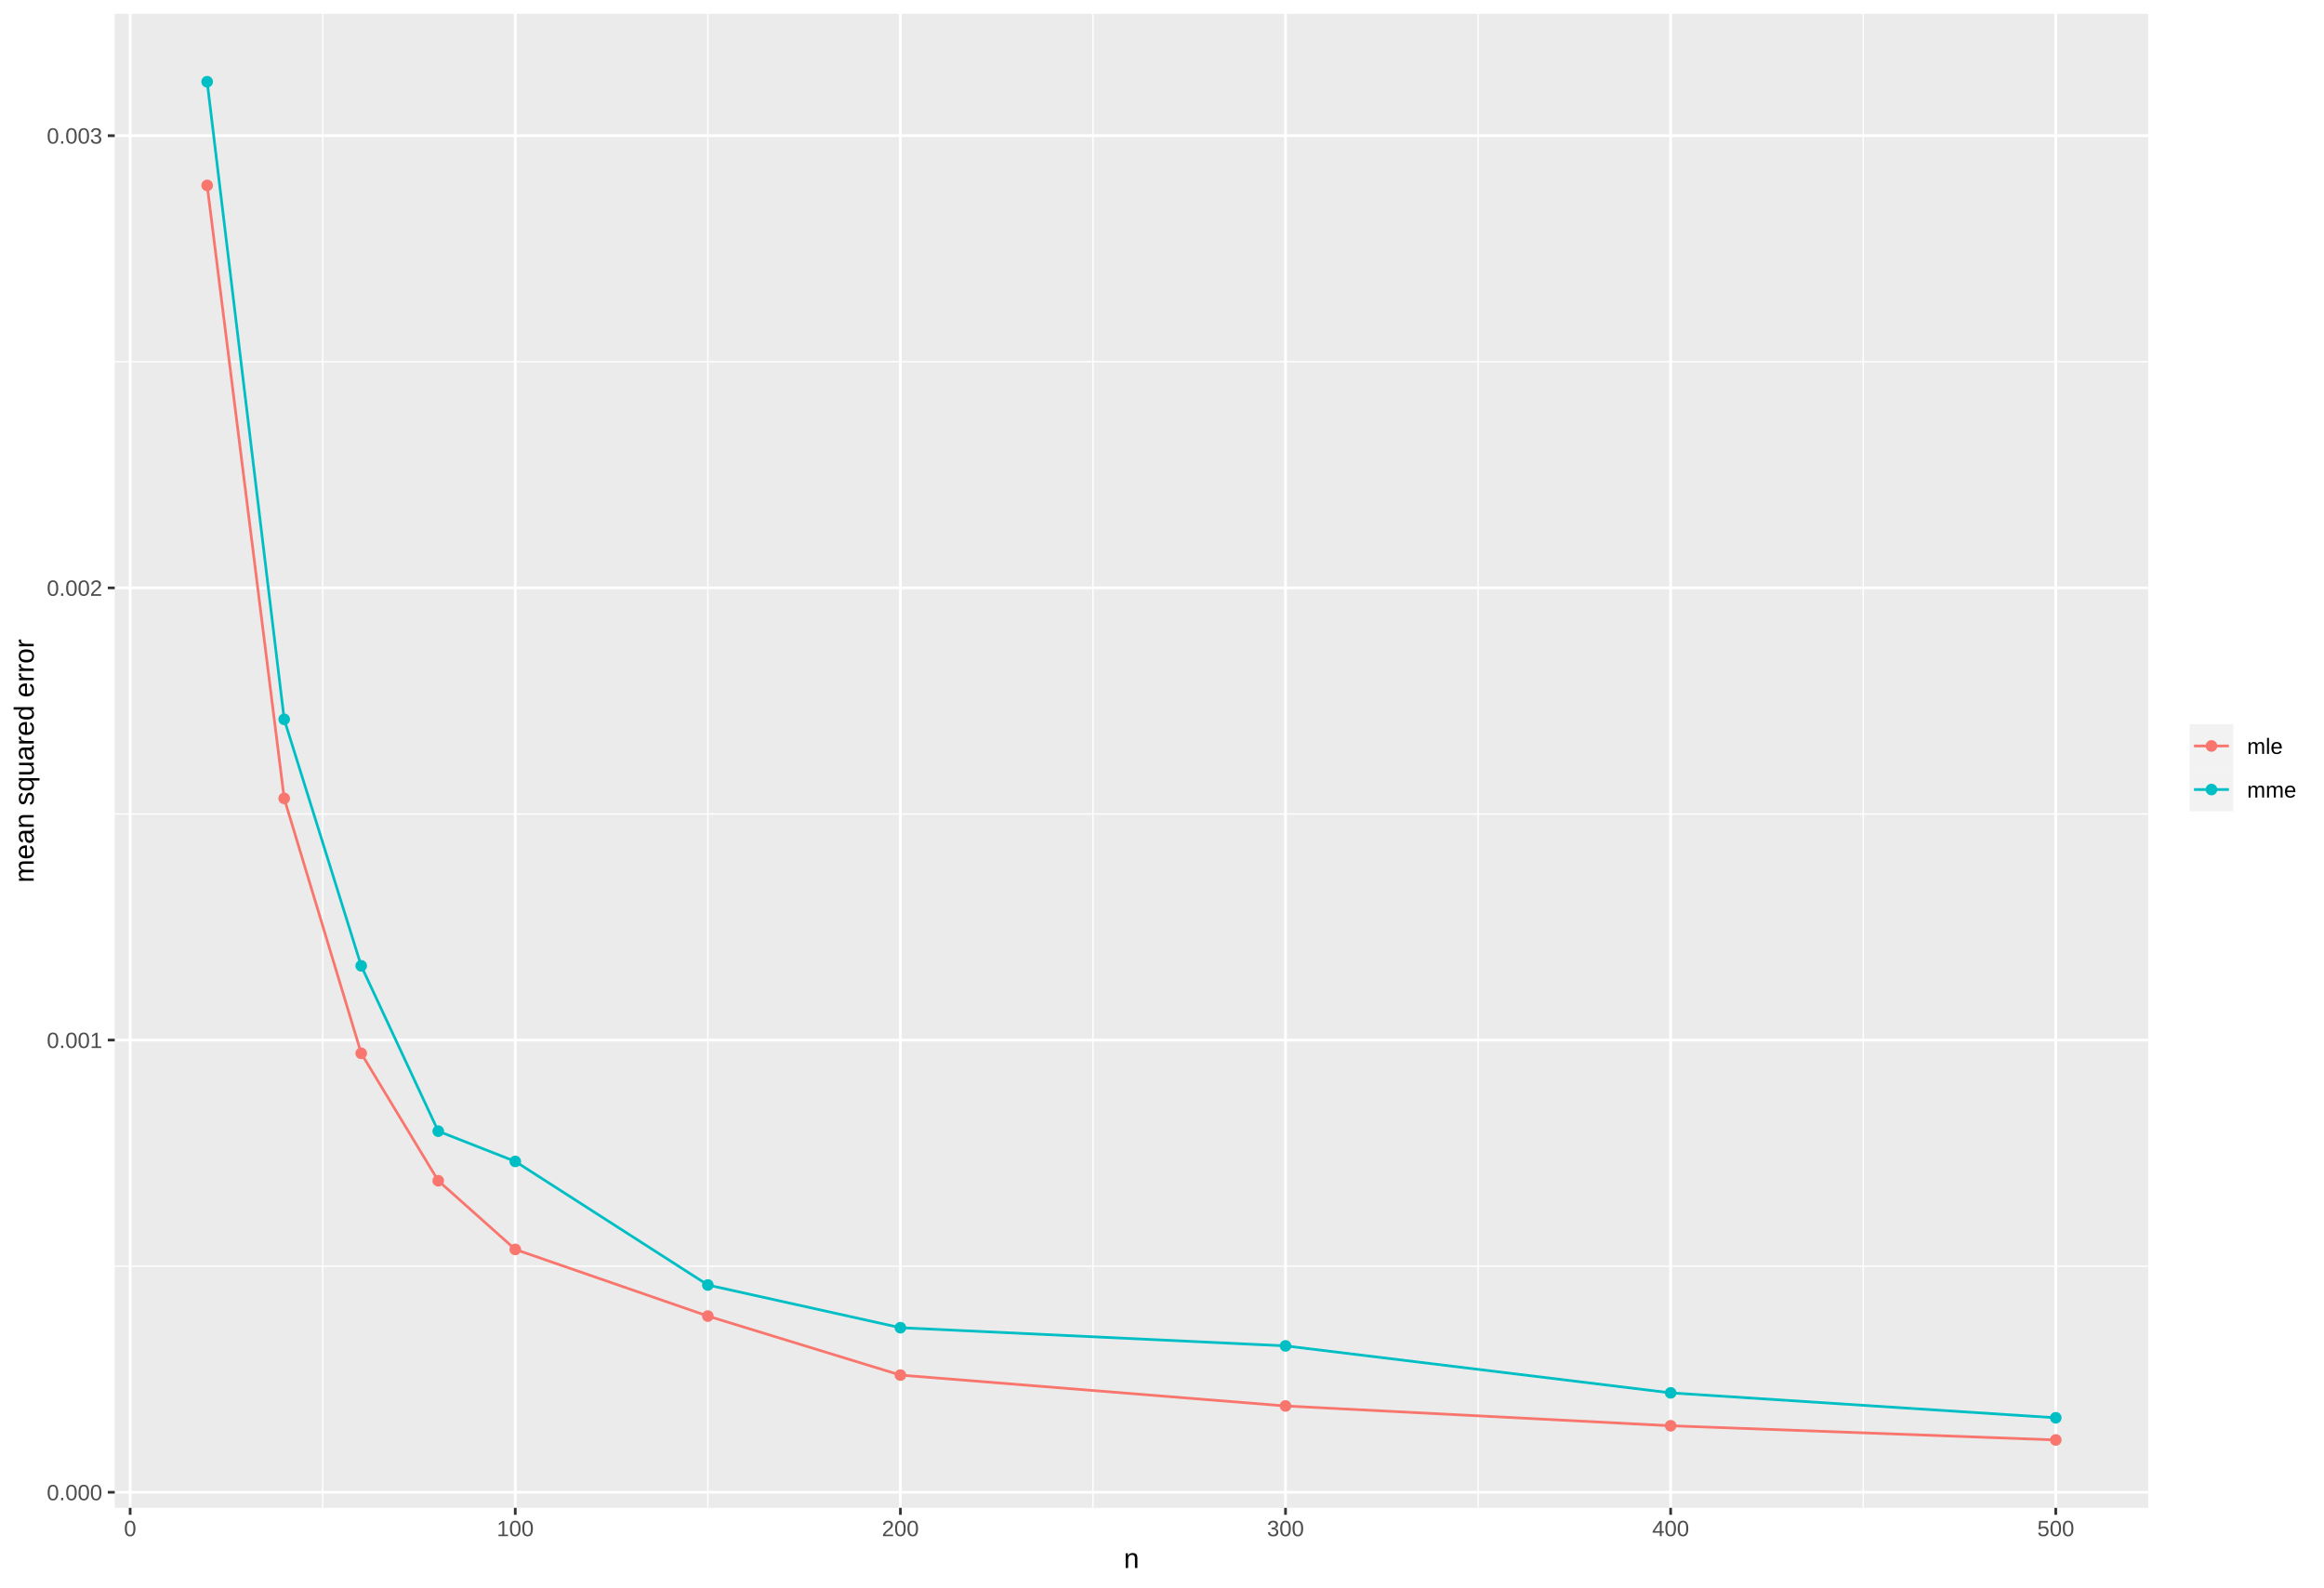
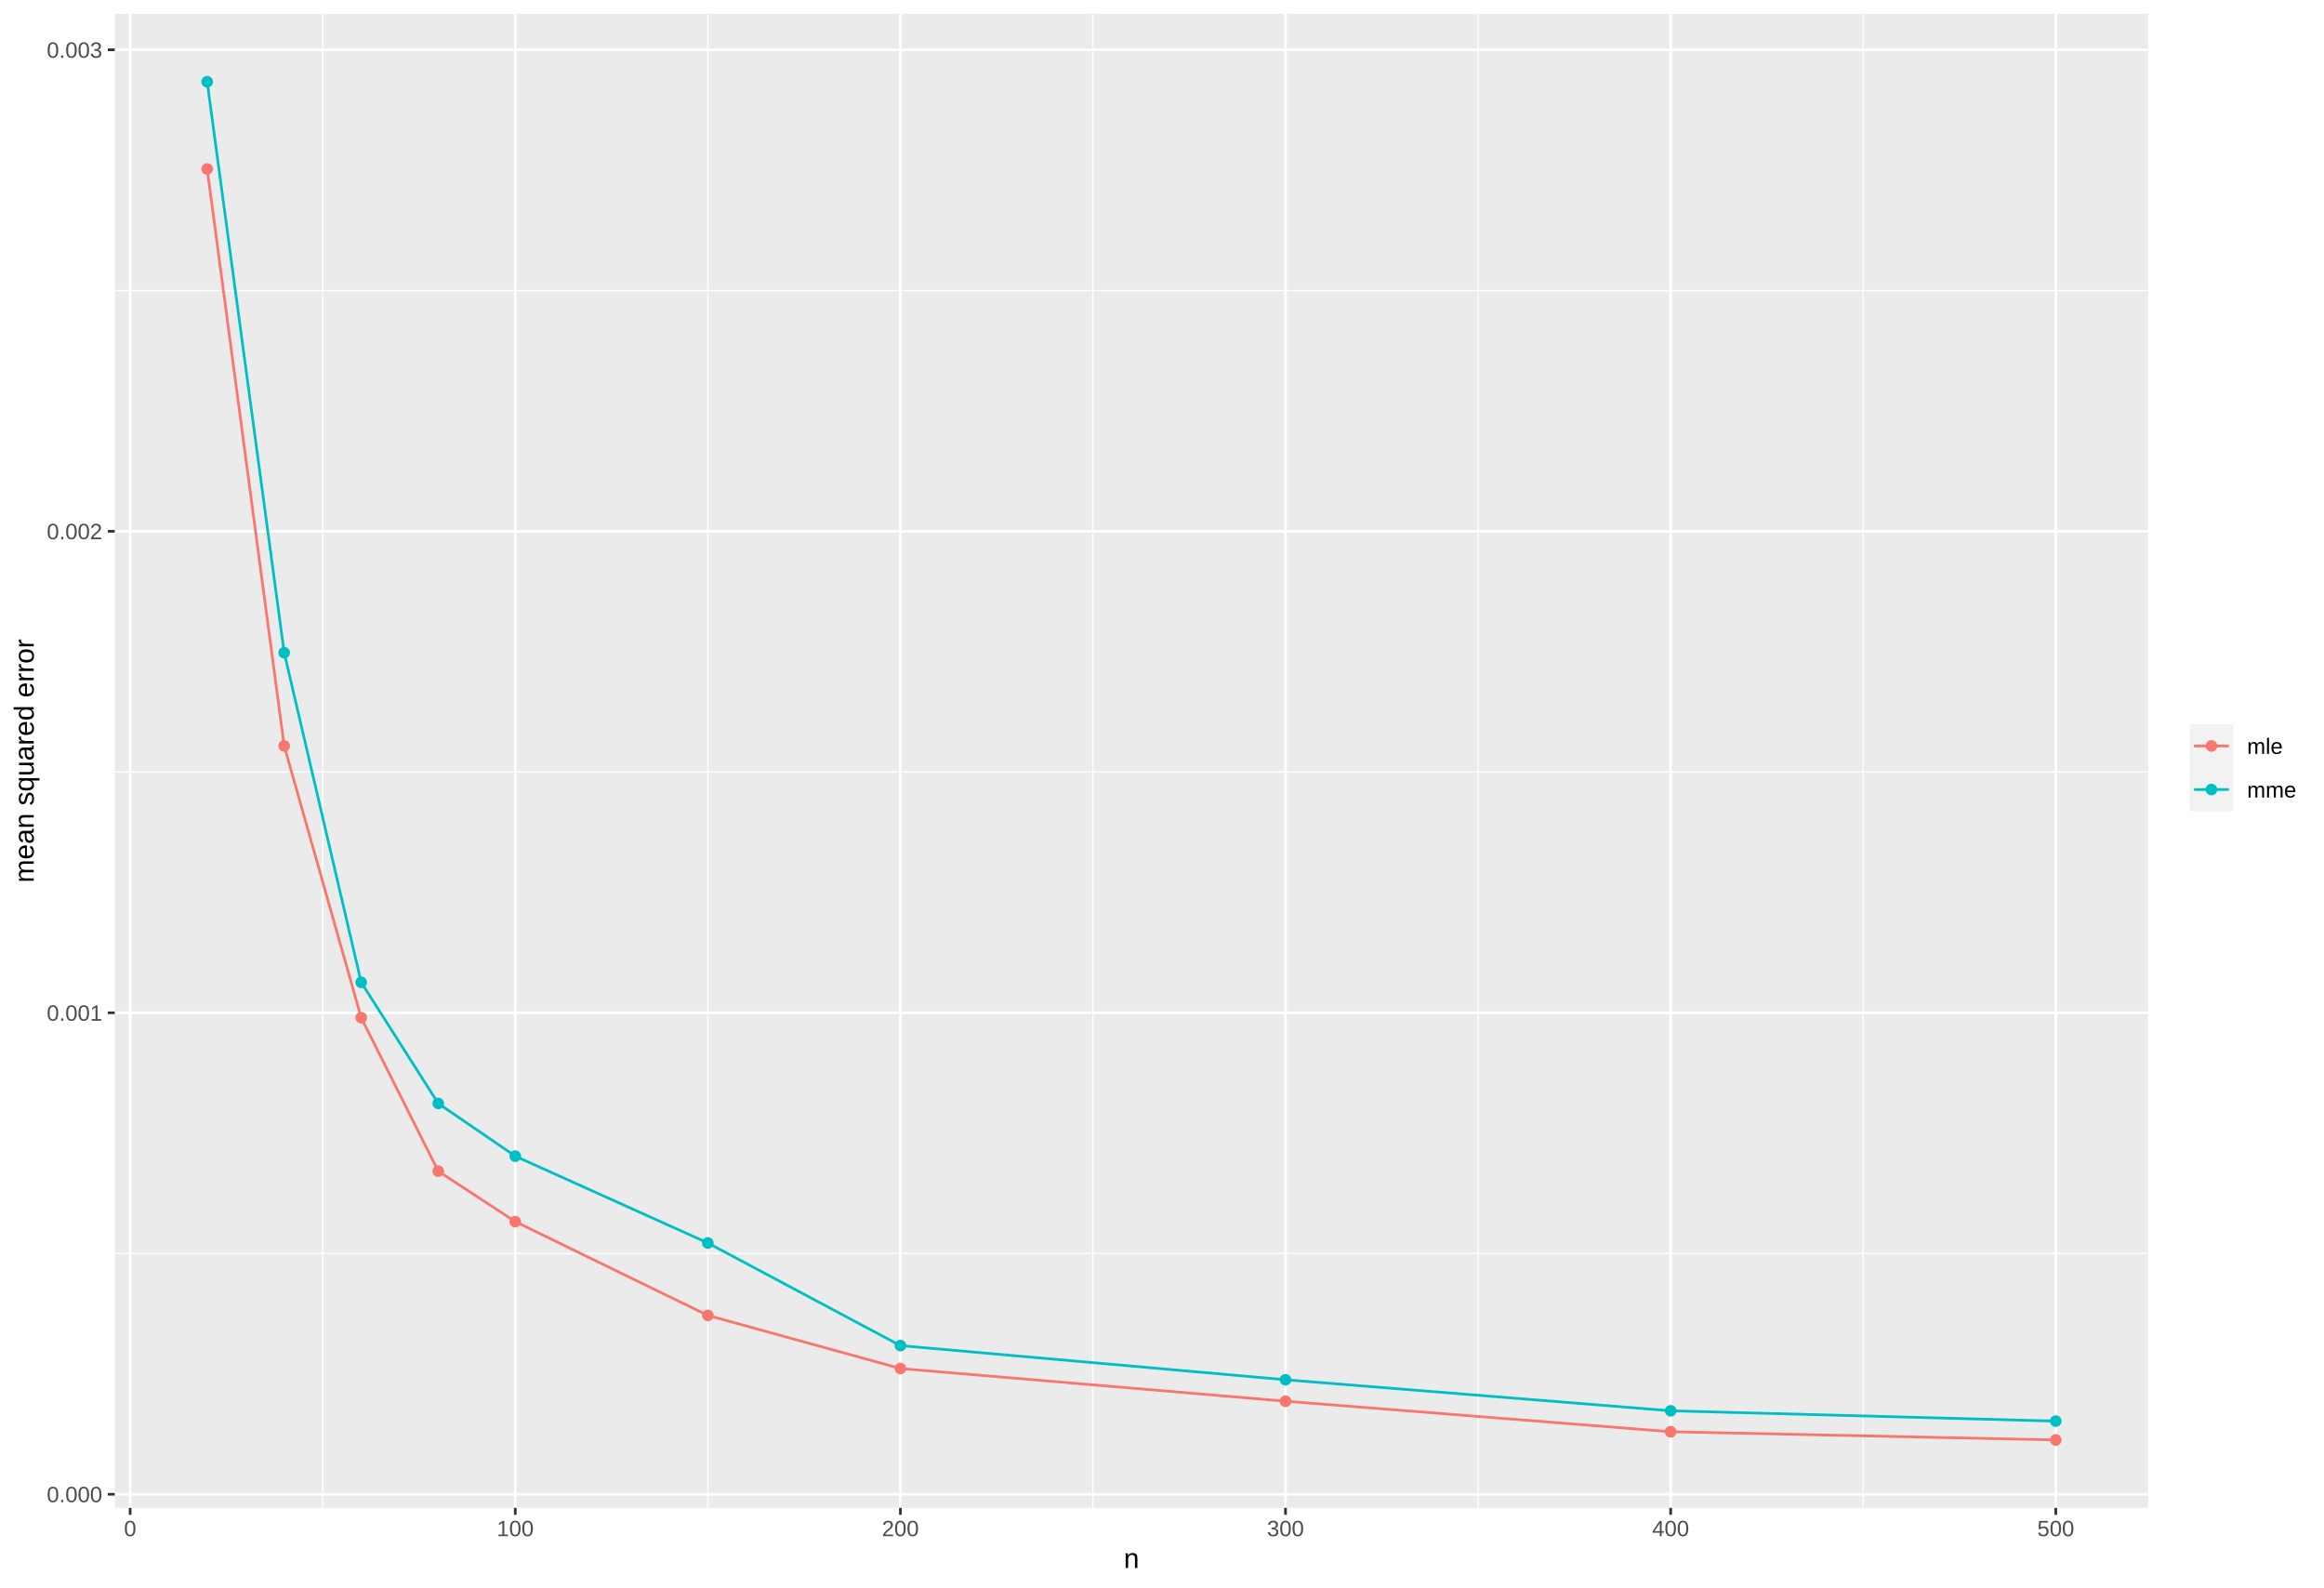
<svg xmlns="http://www.w3.org/2000/svg" class="httpgd" width="1152.00" height="787.00" viewBox="0 0 921.60 629.60">
  <defs>
    <style type="text/css">
    .httpgd line, .httpgd polyline, .httpgd polygon, .httpgd path, .httpgd rect, .httpgd circle {
      fill: none;
      stroke: #000000;
      stroke-linecap: round;
      stroke-linejoin: round;
      stroke-miterlimit: 10.00;
    }
  </style>
    <clipPath id="c0">
      <rect x="0.00" y="0.00" width="921.60" height="629.60" />
    </clipPath>
    <clipPath id="c1">
      <rect x="45.50" y="5.48" width="806.39" height="592.39" />
    </clipPath>
    <clipPath id="c2">
      <rect x="0.00" y="0.00" width="921.60" height="629.60" />
    </clipPath>
  </defs>
  <rect width="100%" height="100%" style="stroke: none;fill: #FFFFFF;" />
  <g clip-path="url(#c0)">
    <rect x="-0.00" y="0.00" width="921.60" height="629.60" style="stroke-width: 1.07;stroke: #FFFFFF;fill: #FFFFFF;" />
  </g>
  <g clip-path="url(#c1)">
    <rect x="45.50" y="5.48" width="806.39" height="592.39" style="stroke-width: 1.07;stroke: none;fill: #EBEBEB;" />
-     <polyline points="45.50,502.03 851.89,502.03" style="stroke-width: 0.53;stroke: #FFFFFF;stroke-linecap: butt;" />
-     <polyline points="45.50,322.74 851.89,322.74" style="stroke-width: 0.53;stroke: #FFFFFF;stroke-linecap: butt;" />
-     <polyline points="45.50,143.44 851.89,143.44" style="stroke-width: 0.53;stroke: #FFFFFF;stroke-linecap: butt;" />
+     <polyline points="45.50,497.01 851.89,497.01" style="stroke-width: 0.53;stroke: #FFFFFF;stroke-linecap: butt;" />
+     <polyline points="45.50,306.10 851.89,306.10" style="stroke-width: 0.53;stroke: #FFFFFF;stroke-linecap: butt;" />
+     <polyline points="45.50,115.20 851.89,115.20" style="stroke-width: 0.53;stroke: #FFFFFF;stroke-linecap: butt;" />
    <polyline points="127.97,597.87 127.97,5.48" style="stroke-width: 0.53;stroke: #FFFFFF;stroke-linecap: butt;" />
    <polyline points="280.70,597.87 280.70,5.48" style="stroke-width: 0.53;stroke: #FFFFFF;stroke-linecap: butt;" />
    <polyline points="433.42,597.87 433.42,5.48" style="stroke-width: 0.53;stroke: #FFFFFF;stroke-linecap: butt;" />
    <polyline points="586.15,597.87 586.15,5.48" style="stroke-width: 0.53;stroke: #FFFFFF;stroke-linecap: butt;" />
    <polyline points="738.87,597.87 738.87,5.48" style="stroke-width: 0.53;stroke: #FFFFFF;stroke-linecap: butt;" />
-     <polyline points="45.50,591.68 851.89,591.68" style="stroke-width: 1.07;stroke: #FFFFFF;stroke-linecap: butt;" />
-     <polyline points="45.50,412.39 851.89,412.39" style="stroke-width: 1.07;stroke: #FFFFFF;stroke-linecap: butt;" />
-     <polyline points="45.50,233.09 851.89,233.09" style="stroke-width: 1.07;stroke: #FFFFFF;stroke-linecap: butt;" />
-     <polyline points="45.50,53.79 851.89,53.79" style="stroke-width: 1.07;stroke: #FFFFFF;stroke-linecap: butt;" />
+     <polyline points="45.50,592.47 851.89,592.47" style="stroke-width: 1.07;stroke: #FFFFFF;stroke-linecap: butt;" />
+     <polyline points="45.50,401.56 851.89,401.56" style="stroke-width: 1.07;stroke: #FFFFFF;stroke-linecap: butt;" />
+     <polyline points="45.50,210.65 851.89,210.65" style="stroke-width: 1.07;stroke: #FFFFFF;stroke-linecap: butt;" />
+     <polyline points="45.50,19.74 851.89,19.74" style="stroke-width: 1.07;stroke: #FFFFFF;stroke-linecap: butt;" />
    <polyline points="51.61,597.87 51.61,5.48" style="stroke-width: 1.07;stroke: #FFFFFF;stroke-linecap: butt;" />
    <polyline points="204.33,597.87 204.33,5.48" style="stroke-width: 1.07;stroke: #FFFFFF;stroke-linecap: butt;" />
    <polyline points="357.06,597.87 357.06,5.48" style="stroke-width: 1.07;stroke: #FFFFFF;stroke-linecap: butt;" />
    <polyline points="509.78,597.87 509.78,5.48" style="stroke-width: 1.07;stroke: #FFFFFF;stroke-linecap: butt;" />
    <polyline points="662.51,597.87 662.51,5.48" style="stroke-width: 1.07;stroke: #FFFFFF;stroke-linecap: butt;" />
    <polyline points="815.23,597.87 815.23,5.48" style="stroke-width: 1.07;stroke: #FFFFFF;stroke-linecap: butt;" />
-     <circle cx="82.15" cy="73.52" r="1.95" style="stroke-width: 0.71;stroke: #F8766D;fill: #F8766D;" />
-     <circle cx="112.70" cy="316.56" r="1.95" style="stroke-width: 0.71;stroke: #F8766D;fill: #F8766D;" />
-     <circle cx="143.24" cy="417.64" r="1.95" style="stroke-width: 0.71;stroke: #F8766D;fill: #F8766D;" />
-     <circle cx="173.79" cy="468.16" r="1.95" style="stroke-width: 0.71;stroke: #F8766D;fill: #F8766D;" />
-     <circle cx="204.33" cy="495.39" r="1.95" style="stroke-width: 0.71;stroke: #F8766D;fill: #F8766D;" />
-     <circle cx="280.70" cy="521.82" r="1.95" style="stroke-width: 0.71;stroke: #F8766D;fill: #F8766D;" />
-     <circle cx="357.06" cy="545.22" r="1.95" style="stroke-width: 0.71;stroke: #F8766D;fill: #F8766D;" />
-     <circle cx="509.78" cy="557.46" r="1.95" style="stroke-width: 0.71;stroke: #F8766D;fill: #F8766D;" />
-     <circle cx="662.51" cy="565.31" r="1.95" style="stroke-width: 0.71;stroke: #F8766D;fill: #F8766D;" />
+     <circle cx="82.15" cy="66.98" r="1.95" style="stroke-width: 0.71;stroke: #F8766D;fill: #F8766D;" />
+     <circle cx="112.70" cy="295.76" r="1.95" style="stroke-width: 0.71;stroke: #F8766D;fill: #F8766D;" />
+     <circle cx="143.24" cy="403.53" r="1.95" style="stroke-width: 0.71;stroke: #F8766D;fill: #F8766D;" />
+     <circle cx="173.79" cy="464.36" r="1.95" style="stroke-width: 0.71;stroke: #F8766D;fill: #F8766D;" />
+     <circle cx="204.33" cy="484.37" r="1.95" style="stroke-width: 0.71;stroke: #F8766D;fill: #F8766D;" />
+     <circle cx="280.70" cy="521.56" r="1.95" style="stroke-width: 0.71;stroke: #F8766D;fill: #F8766D;" />
+     <circle cx="357.06" cy="542.61" r="1.95" style="stroke-width: 0.71;stroke: #F8766D;fill: #F8766D;" />
+     <circle cx="509.78" cy="555.58" r="1.95" style="stroke-width: 0.71;stroke: #F8766D;fill: #F8766D;" />
+     <circle cx="662.51" cy="567.68" r="1.95" style="stroke-width: 0.71;stroke: #F8766D;fill: #F8766D;" />
    <circle cx="815.23" cy="570.94" r="1.95" style="stroke-width: 0.71;stroke: #F8766D;fill: #F8766D;" />
    <circle cx="82.15" cy="32.41" r="1.95" style="stroke-width: 0.71;stroke: #00BFC4;fill: #00BFC4;" />
-     <circle cx="112.70" cy="285.21" r="1.95" style="stroke-width: 0.71;stroke: #00BFC4;fill: #00BFC4;" />
-     <circle cx="143.24" cy="382.95" r="1.95" style="stroke-width: 0.71;stroke: #00BFC4;fill: #00BFC4;" />
-     <circle cx="173.79" cy="448.51" r="1.95" style="stroke-width: 0.71;stroke: #00BFC4;fill: #00BFC4;" />
-     <circle cx="204.33" cy="460.50" r="1.95" style="stroke-width: 0.71;stroke: #00BFC4;fill: #00BFC4;" />
-     <circle cx="280.70" cy="509.50" r="1.95" style="stroke-width: 0.71;stroke: #00BFC4;fill: #00BFC4;" />
-     <circle cx="357.06" cy="526.43" r="1.95" style="stroke-width: 0.71;stroke: #00BFC4;fill: #00BFC4;" />
-     <circle cx="509.78" cy="533.64" r="1.95" style="stroke-width: 0.71;stroke: #00BFC4;fill: #00BFC4;" />
-     <circle cx="662.51" cy="552.27" r="1.95" style="stroke-width: 0.71;stroke: #00BFC4;fill: #00BFC4;" />
-     <circle cx="815.23" cy="562.15" r="1.95" style="stroke-width: 0.71;stroke: #00BFC4;fill: #00BFC4;" />
-     <polyline points="82.15,73.52 112.70,316.56 143.24,417.64 173.79,468.16 204.33,495.39 280.70,521.82 357.06,545.22 509.78,557.46 662.51,565.31 815.23,570.94" style="stroke-width: 1.07;stroke: #F8766D;stroke-linecap: butt;" />
-     <polyline points="82.15,32.41 112.70,285.21 143.24,382.95 173.79,448.51 204.33,460.50 280.70,509.50 357.06,526.43 509.78,533.64 662.51,552.27 815.23,562.15" style="stroke-width: 1.07;stroke: #00BFC4;stroke-linecap: butt;" />
+     <circle cx="112.70" cy="258.79" r="1.95" style="stroke-width: 0.71;stroke: #00BFC4;fill: #00BFC4;" />
+     <circle cx="143.24" cy="389.50" r="1.95" style="stroke-width: 0.71;stroke: #00BFC4;fill: #00BFC4;" />
+     <circle cx="173.79" cy="437.51" r="1.95" style="stroke-width: 0.71;stroke: #00BFC4;fill: #00BFC4;" />
+     <circle cx="204.33" cy="458.41" r="1.95" style="stroke-width: 0.71;stroke: #00BFC4;fill: #00BFC4;" />
+     <circle cx="280.70" cy="492.84" r="1.95" style="stroke-width: 0.71;stroke: #00BFC4;fill: #00BFC4;" />
+     <circle cx="357.06" cy="533.53" r="1.95" style="stroke-width: 0.71;stroke: #00BFC4;fill: #00BFC4;" />
+     <circle cx="509.78" cy="547.07" r="1.95" style="stroke-width: 0.71;stroke: #00BFC4;fill: #00BFC4;" />
+     <circle cx="662.51" cy="559.38" r="1.95" style="stroke-width: 0.71;stroke: #00BFC4;fill: #00BFC4;" />
+     <circle cx="815.23" cy="563.47" r="1.95" style="stroke-width: 0.71;stroke: #00BFC4;fill: #00BFC4;" />
+     <polyline points="82.15,66.98 112.70,295.76 143.24,403.53 173.79,464.36 204.33,484.37 280.70,521.56 357.06,542.61 509.78,555.58 662.51,567.68 815.23,570.94" style="stroke-width: 1.07;stroke: #F8766D;stroke-linecap: butt;" />
+     <polyline points="82.15,32.41 112.70,258.79 143.24,389.50 173.79,437.51 204.33,458.41 280.70,492.84 357.06,533.53 509.78,547.07 662.51,559.38 815.23,563.47" style="stroke-width: 1.07;stroke: #00BFC4;stroke-linecap: butt;" />
  </g>
  <g clip-path="url(#c2)">
    <g>
-       <text x="40.57" y="594.84" text-anchor="end" style="font-family: Arial;font-size: 8.80px;fill: #4D4D4D;" textLength="22.02px" lengthAdjust="spacingAndGlyphs">0.000</text>
+       <text x="40.57" y="595.62" text-anchor="end" style="font-family: Arial;font-size: 8.80px;fill: #4D4D4D;" textLength="22.02px" lengthAdjust="spacingAndGlyphs">0.000</text>
    </g>
    <g>
-       <text x="40.57" y="415.54" text-anchor="end" style="font-family: Arial;font-size: 8.80px;fill: #4D4D4D;" textLength="22.02px" lengthAdjust="spacingAndGlyphs">0.001</text>
+       <text x="40.57" y="404.71" text-anchor="end" style="font-family: Arial;font-size: 8.80px;fill: #4D4D4D;" textLength="22.02px" lengthAdjust="spacingAndGlyphs">0.001</text>
    </g>
    <g>
-       <text x="40.57" y="236.24" text-anchor="end" style="font-family: Arial;font-size: 8.80px;fill: #4D4D4D;" textLength="22.02px" lengthAdjust="spacingAndGlyphs">0.002</text>
+       <text x="40.57" y="213.80" text-anchor="end" style="font-family: Arial;font-size: 8.80px;fill: #4D4D4D;" textLength="22.02px" lengthAdjust="spacingAndGlyphs">0.002</text>
    </g>
    <g>
-       <text x="40.57" y="56.94" text-anchor="end" style="font-family: Arial;font-size: 8.80px;fill: #4D4D4D;" textLength="22.02px" lengthAdjust="spacingAndGlyphs">0.003</text>
+       <text x="40.57" y="22.90" text-anchor="end" style="font-family: Arial;font-size: 8.80px;fill: #4D4D4D;" textLength="22.02px" lengthAdjust="spacingAndGlyphs">0.003</text>
    </g>
-     <polyline points="42.76,591.68 45.50,591.68" style="stroke-width: 1.07;stroke: #333333;stroke-linecap: butt;" />
-     <polyline points="42.76,412.39 45.50,412.39" style="stroke-width: 1.07;stroke: #333333;stroke-linecap: butt;" />
-     <polyline points="42.76,233.09 45.50,233.09" style="stroke-width: 1.07;stroke: #333333;stroke-linecap: butt;" />
-     <polyline points="42.76,53.79 45.50,53.79" style="stroke-width: 1.07;stroke: #333333;stroke-linecap: butt;" />
+     <polyline points="42.76,592.47 45.50,592.47" style="stroke-width: 1.07;stroke: #333333;stroke-linecap: butt;" />
+     <polyline points="42.76,401.56 45.50,401.56" style="stroke-width: 1.07;stroke: #333333;stroke-linecap: butt;" />
+     <polyline points="42.76,210.65 45.50,210.65" style="stroke-width: 1.07;stroke: #333333;stroke-linecap: butt;" />
+     <polyline points="42.76,19.74 45.50,19.74" style="stroke-width: 1.07;stroke: #333333;stroke-linecap: butt;" />
    <polyline points="51.61,600.61 51.61,597.87" style="stroke-width: 1.07;stroke: #333333;stroke-linecap: butt;" />
    <polyline points="204.33,600.61 204.33,597.87" style="stroke-width: 1.07;stroke: #333333;stroke-linecap: butt;" />
    <polyline points="357.06,600.61 357.06,597.87" style="stroke-width: 1.07;stroke: #333333;stroke-linecap: butt;" />
    <polyline points="509.78,600.61 509.78,597.87" style="stroke-width: 1.07;stroke: #333333;stroke-linecap: butt;" />
    <polyline points="662.51,600.61 662.51,597.87" style="stroke-width: 1.07;stroke: #333333;stroke-linecap: butt;" />
    <polyline points="815.23,600.61 815.23,597.87" style="stroke-width: 1.07;stroke: #333333;stroke-linecap: butt;" />
    <g>
      <text x="51.61" y="609.10" text-anchor="middle" style="font-family: Arial;font-size: 8.80px;fill: #4D4D4D;" textLength="4.90px" lengthAdjust="spacingAndGlyphs">0</text>
    </g>
    <g>
      <text x="204.33" y="609.10" text-anchor="middle" style="font-family: Arial;font-size: 8.80px;fill: #4D4D4D;" textLength="14.69px" lengthAdjust="spacingAndGlyphs">100</text>
    </g>
    <g>
      <text x="357.06" y="609.10" text-anchor="middle" style="font-family: Arial;font-size: 8.80px;fill: #4D4D4D;" textLength="14.69px" lengthAdjust="spacingAndGlyphs">200</text>
    </g>
    <g>
      <text x="509.78" y="609.10" text-anchor="middle" style="font-family: Arial;font-size: 8.80px;fill: #4D4D4D;" textLength="14.69px" lengthAdjust="spacingAndGlyphs">300</text>
    </g>
    <g>
      <text x="662.51" y="609.10" text-anchor="middle" style="font-family: Arial;font-size: 8.80px;fill: #4D4D4D;" textLength="14.69px" lengthAdjust="spacingAndGlyphs">400</text>
    </g>
    <g>
      <text x="815.23" y="609.10" text-anchor="middle" style="font-family: Arial;font-size: 8.80px;fill: #4D4D4D;" textLength="14.69px" lengthAdjust="spacingAndGlyphs">500</text>
    </g>
    <g>
      <text x="448.69" y="621.69" text-anchor="middle" style="font-family: Arial;font-size: 11.00px;" textLength="6.12px" lengthAdjust="spacingAndGlyphs">n</text>
    </g>
    <g>
      <text transform="translate(13.37,301.67) rotate(-90.00)" text-anchor="middle" style="font-family: Arial;font-size: 11.00px;" textLength="96.63px" lengthAdjust="spacingAndGlyphs">mean squared error</text>
    </g>
    <rect x="862.85" y="276.17" width="53.27" height="51.00" style="stroke-width: 1.07;stroke: none;fill: #FFFFFF;" />
    <rect x="868.33" y="287.13" width="17.28" height="17.28" style="stroke-width: 1.07;stroke: none;fill: #F2F2F2;" />
    <circle cx="876.97" cy="295.77" r="1.95" style="stroke-width: 0.71;stroke: #F8766D;fill: #F8766D;" />
    <line x1="870.05" y1="295.77" x2="883.88" y2="295.77" style="stroke-width: 1.07;stroke: #F8766D;stroke-linecap: butt;" />
    <rect x="868.33" y="304.41" width="17.28" height="17.28" style="stroke-width: 1.07;stroke: none;fill: #F2F2F2;" />
    <circle cx="876.97" cy="313.05" r="1.95" style="stroke-width: 0.71;stroke: #00BFC4;fill: #00BFC4;" />
    <line x1="870.05" y1="313.05" x2="883.88" y2="313.05" style="stroke-width: 1.07;stroke: #00BFC4;stroke-linecap: butt;" />
    <g>
      <text x="891.09" y="298.93" style="font-family: Arial;font-size: 8.80px;" textLength="14.18px" lengthAdjust="spacingAndGlyphs">mle</text>
    </g>
    <g>
      <text x="891.09" y="316.21" style="font-family: Arial;font-size: 8.80px;" textLength="19.56px" lengthAdjust="spacingAndGlyphs">mme</text>
    </g>
  </g>
</svg>
